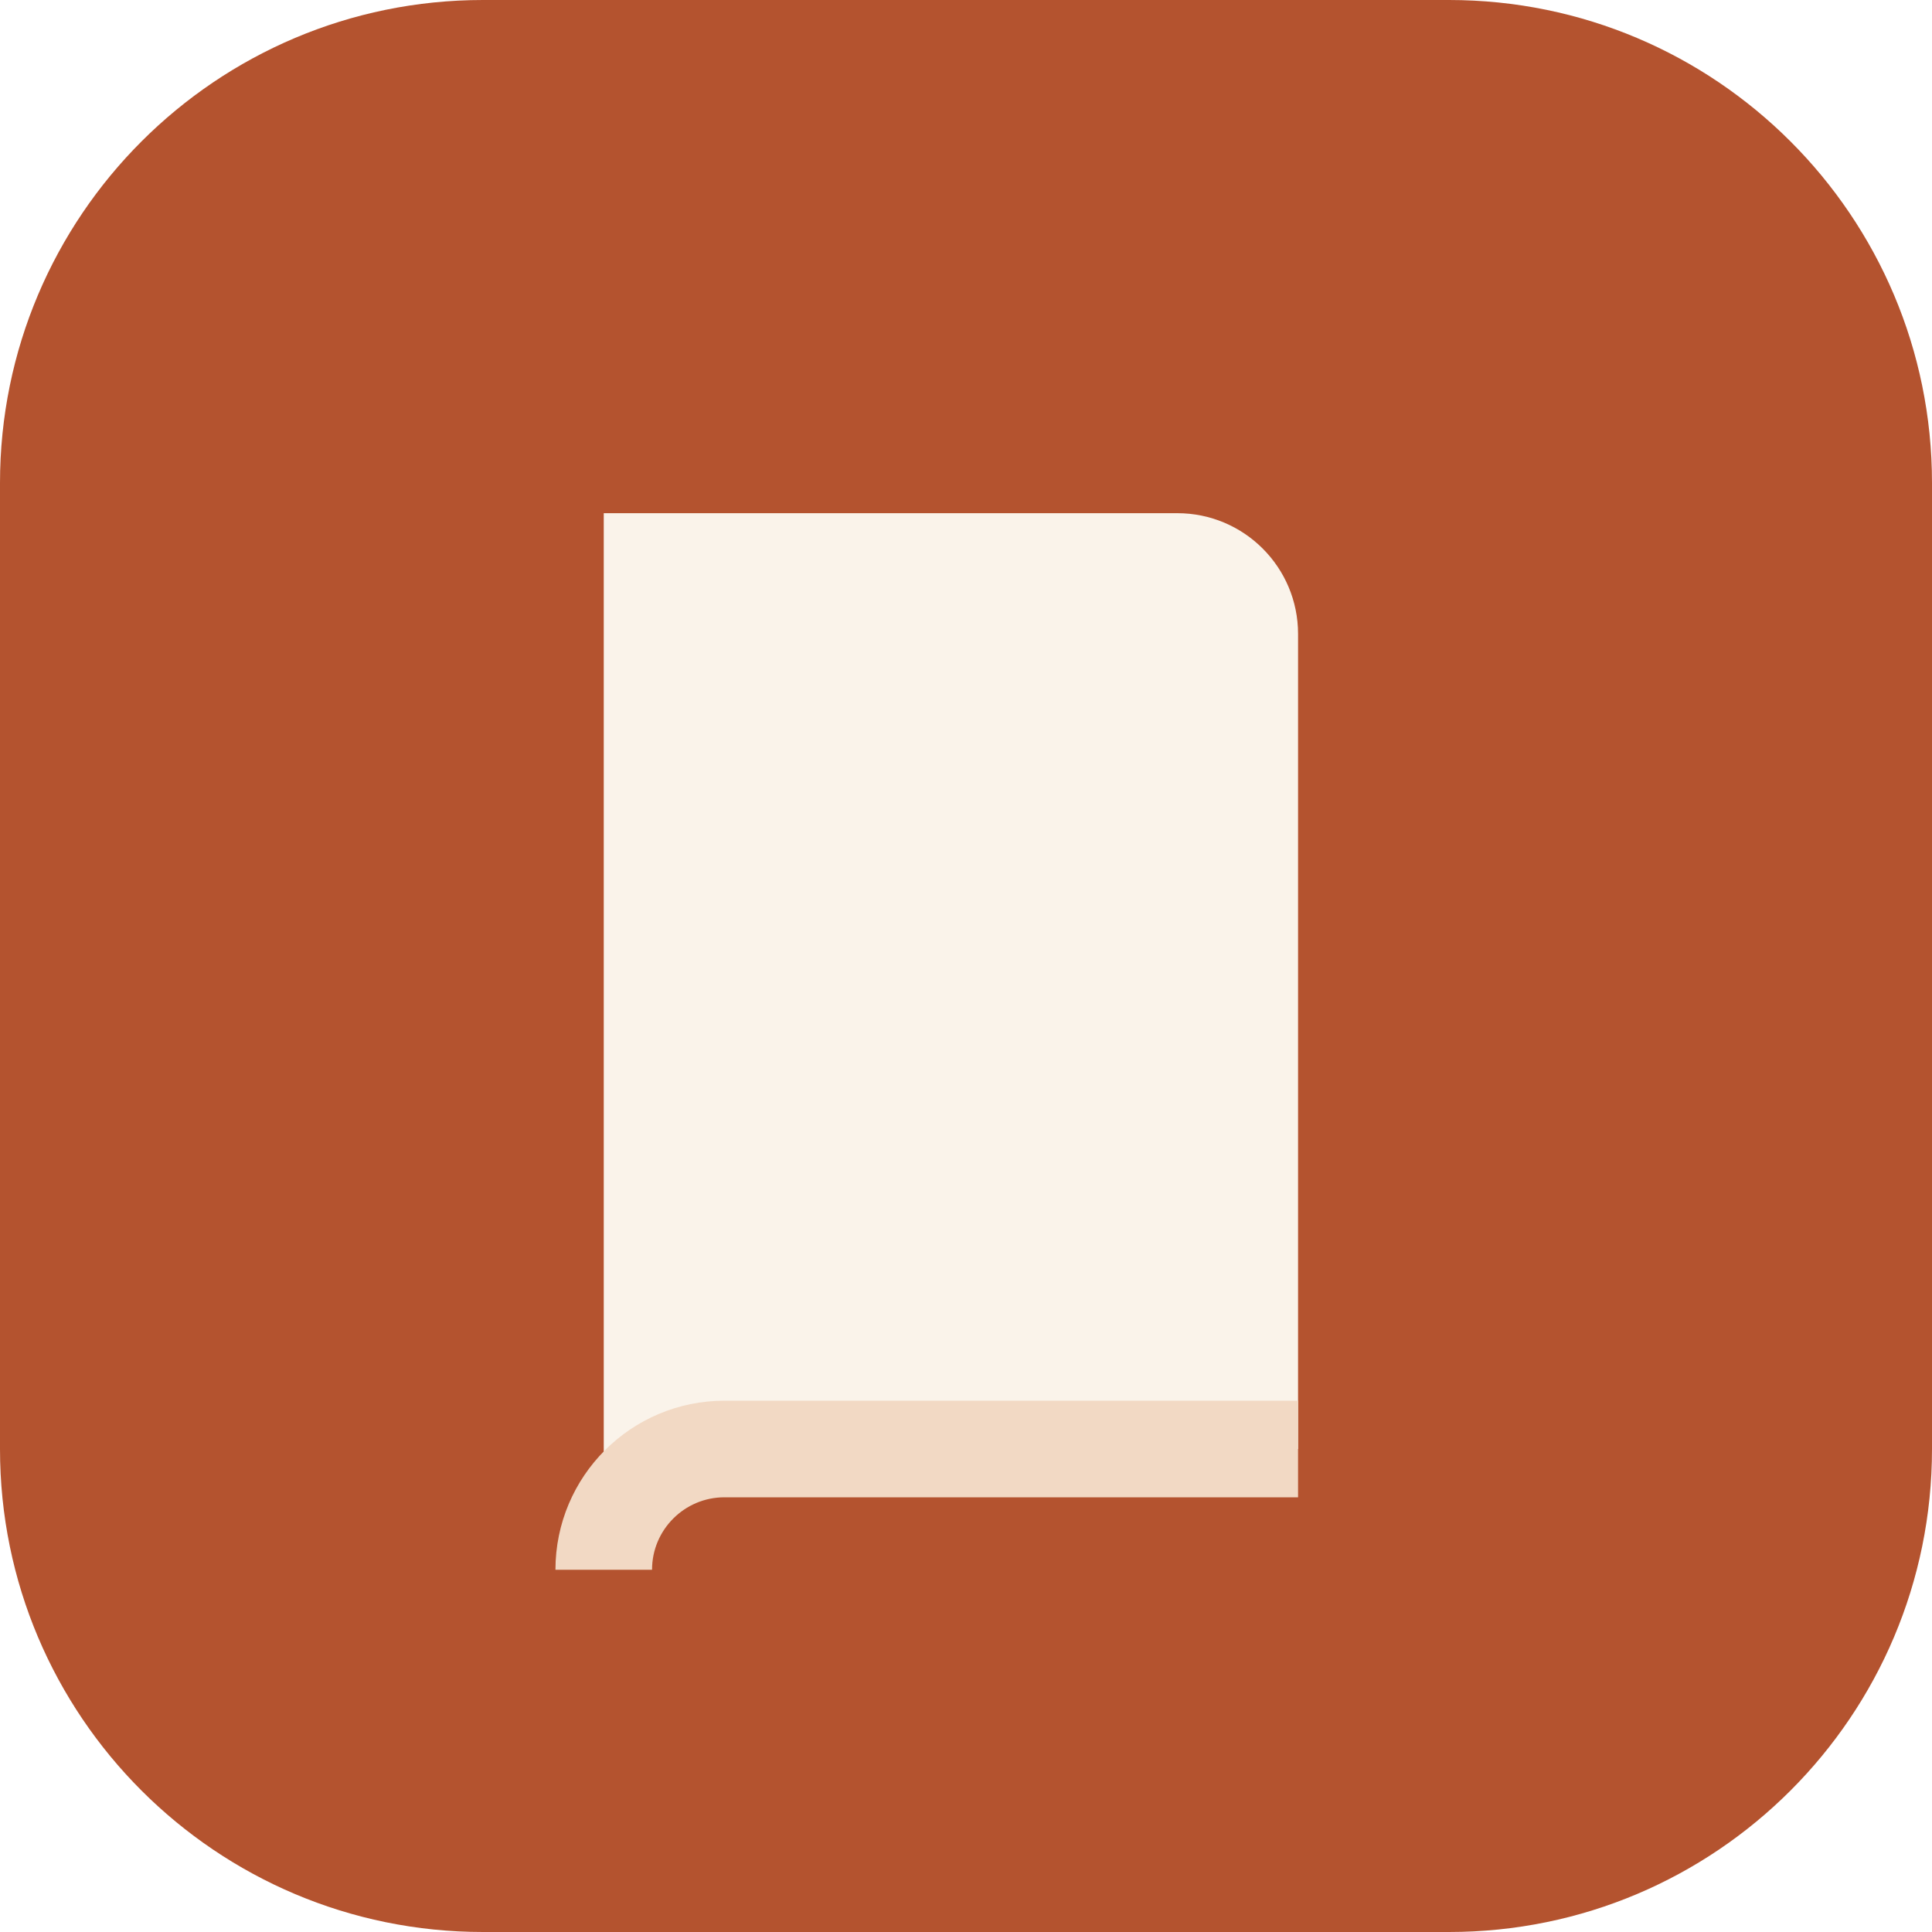
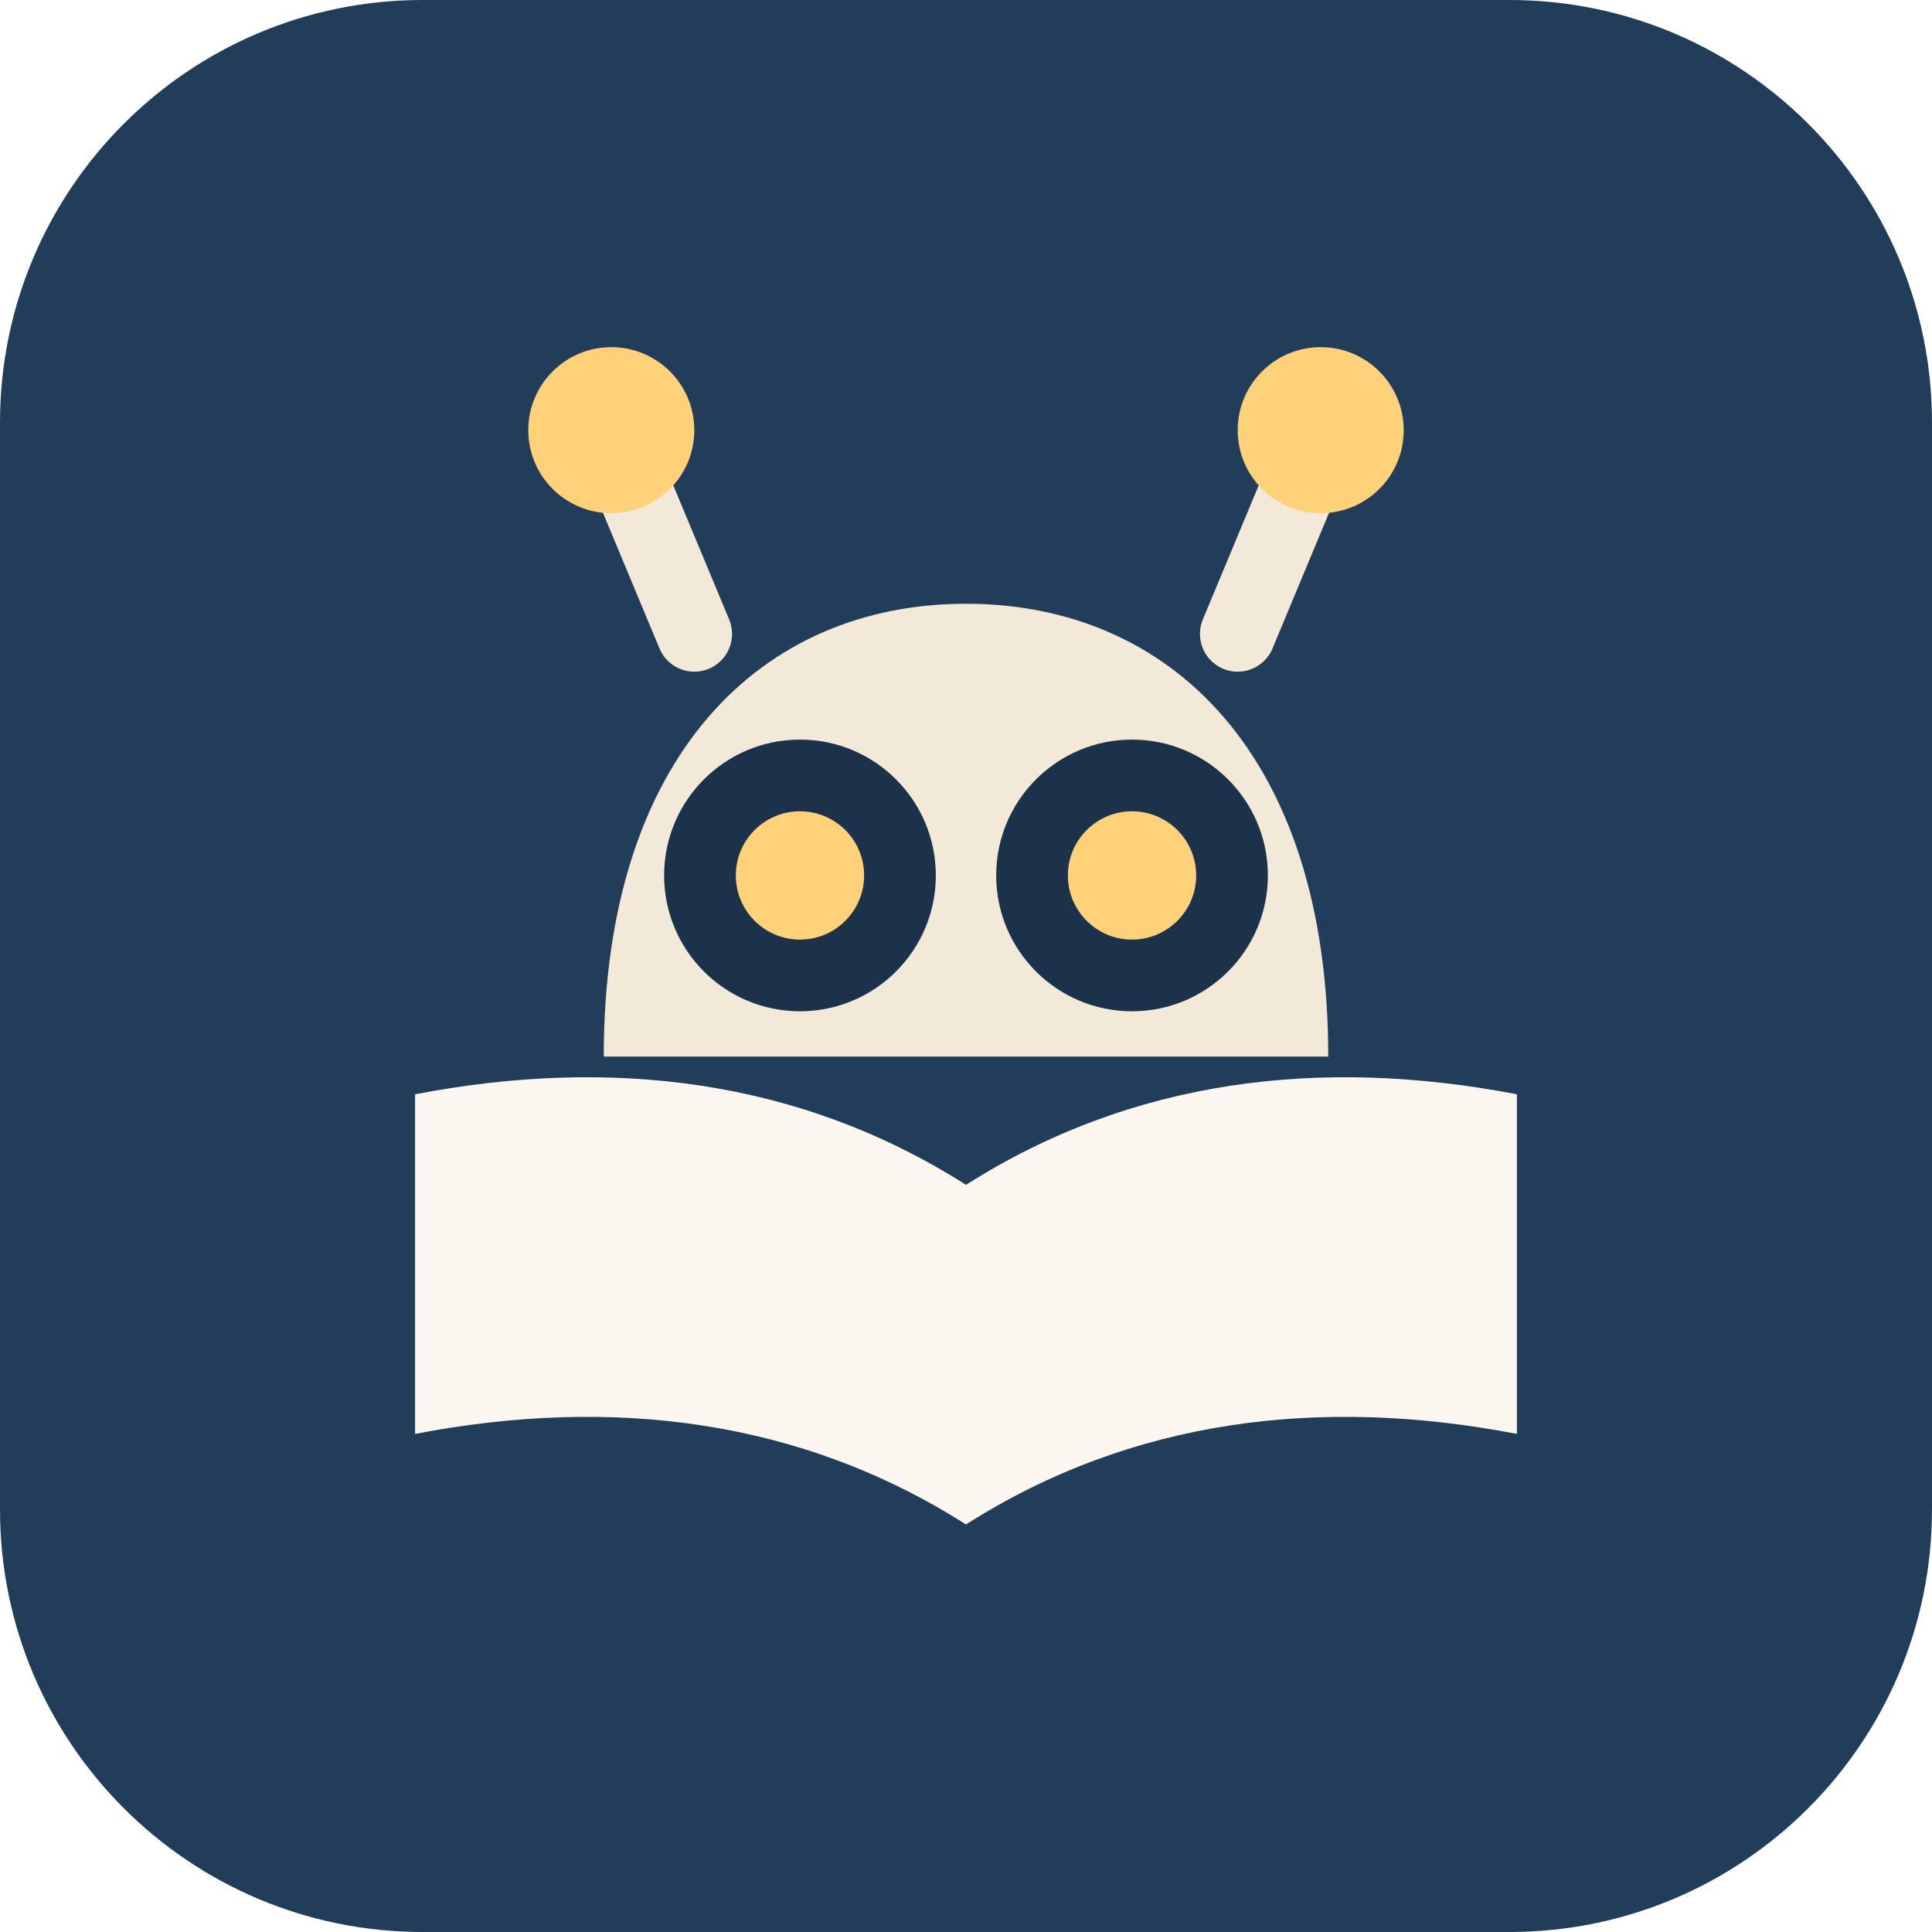
- <svg xmlns="http://www.w3.org/2000/svg" viewBox="0 0 32 32">
-   <rect width="32" height="32" rx="8" fill="#b4532f" />
-   <path d="M10 8.5h9.5a2 2 0 0 1 2 2V24H12a2 2 0 0 0-2 2z" fill="#faf3ea" />
-   <path d="M10 26a2 2 0 0 1 2-2h9.5" fill="none" stroke="#f2d9c4" stroke-width="1.6" />
+ <svg xmlns="http://www.w3.org/2000/svg" viewBox="0 0 512 512">
+   <rect width="512" height="512" rx="112" fill="#223d5a" />
+   <g stroke="#f3e9d8" stroke-width="20" stroke-linecap="round">
+     <path d="M184 168 L 164 120" />
+     <path d="M328 168 L 348 120" />
+   </g>
+   <circle cx="162" cy="114" r="22" fill="#ffd27a" />
+   <circle cx="350" cy="114" r="22" fill="#ffd27a" />
+   <path d="M160 280 C 160 200 202 160 256 160 C 310 160 352 200 352 280 Z" fill="#f3e9d8" />
+   <circle cx="212" cy="232" r="36" fill="#1c324b" />
+   <circle cx="300" cy="232" r="36" fill="#1c324b" />
+   <circle cx="212" cy="232" r="17" fill="#ffd27a" />
+   <circle cx="300" cy="232" r="17" fill="#ffd27a" />
+   <path d="M256 404 C 212 376 162 370 110 380 V 290 C 162 280 212 286 256 314 C 300 286 350 280 402 290 V 380 C 350 370 300 376 256 404 Z" fill="#fbf6ee" />
</svg>
